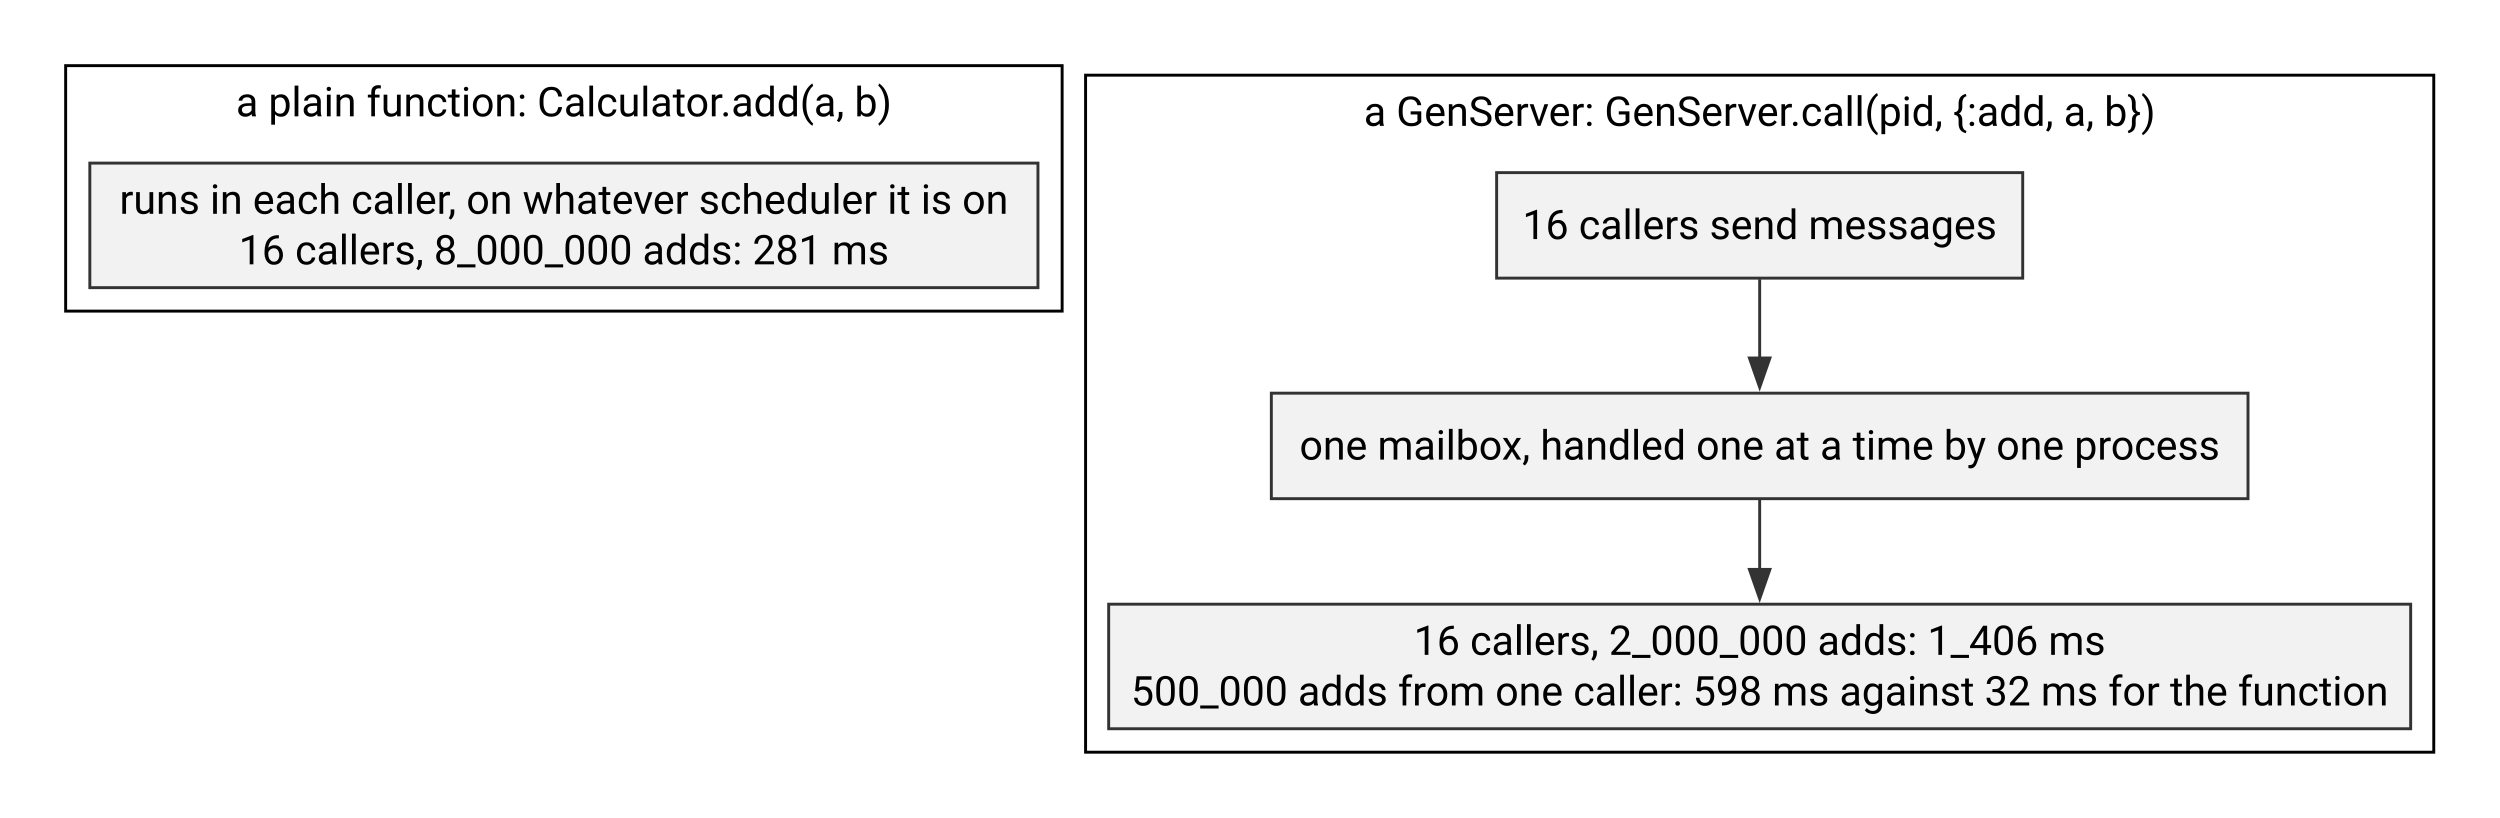
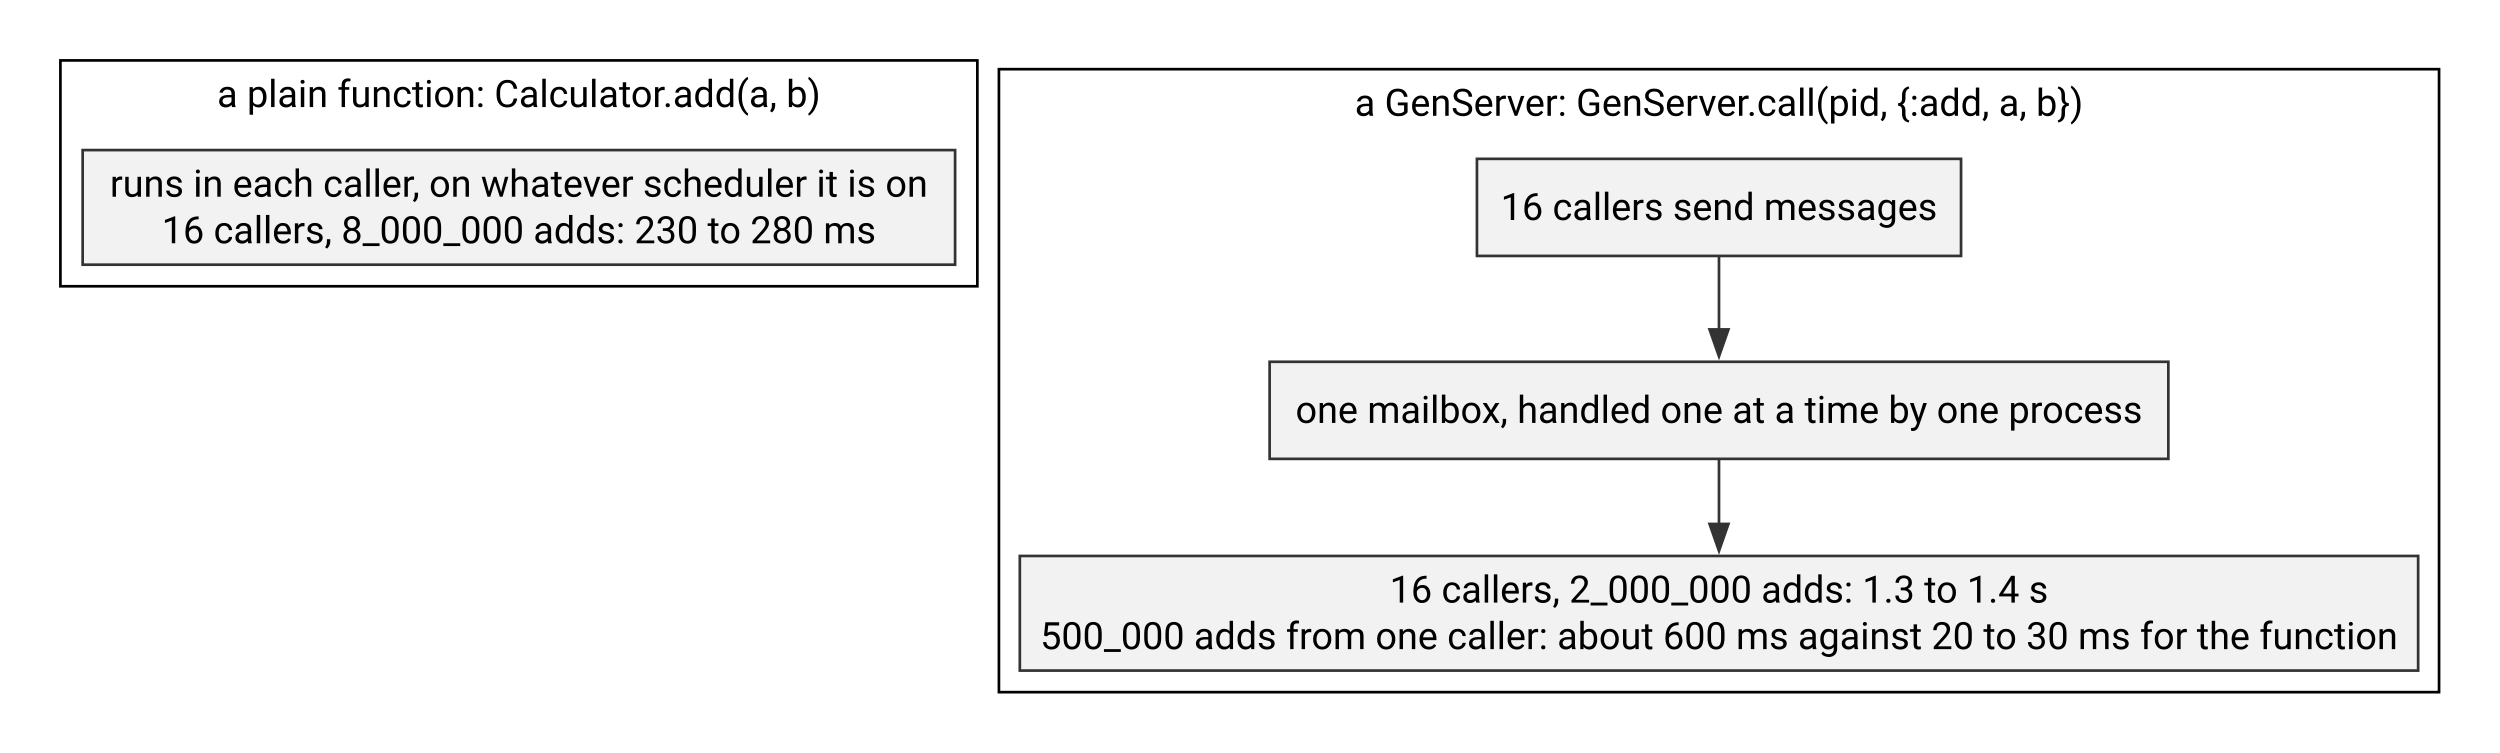
- <svg xmlns="http://www.w3.org/2000/svg" width="853pt" height="279pt" viewBox="0.00 0.00 853.00 279.00">
+ <svg xmlns="http://www.w3.org/2000/svg" width="927pt" height="279pt" viewBox="0.00 0.00 927.00 279.00">
  <g id="graph0" class="graph" transform="scale(1 1) rotate(0) translate(14.4 264.65)">
    <g id="clust1" class="cluster">
      <polygon fill="none" stroke="black" points="8,-158.5 8,-242.25 348,-242.25 348,-158.5 8,-158.5" />
      <text xml:space="preserve" text-anchor="middle" x="178" y="-224.95" font-family="Roboto" font-size="14.00">a plain function: Calculator.add(a, b)</text>
    </g>
    <g id="clust2" class="cluster">
-       <polygon fill="none" stroke="black" points="356,-8 356,-239 816,-239 816,-8 356,-8" />
-       <text xml:space="preserve" text-anchor="middle" x="586" y="-221.7" font-family="Roboto" font-size="14.00">a GenServer: GenServer.call(pid, {:add, a, b})</text>
+       <polygon fill="none" stroke="black" points="356,-8 356,-239 890,-239 890,-8 356,-8" />
+       <text xml:space="preserve" text-anchor="middle" x="623" y="-221.7" font-family="Roboto" font-size="14.00">a GenServer: GenServer.call(pid, {:add, a, b})</text>
    </g>
    <g id="node1" class="node hl">
      <polygon fill="#f2f2f2" stroke="#333333" points="339.75,-209 16.25,-209 16.25,-166.5 339.75,-166.5 339.75,-209" />
      <text xml:space="preserve" text-anchor="middle" x="178" y="-191.7" font-family="Roboto" font-size="14.00">runs in each caller, on whatever scheduler it is on</text>
-       <text xml:space="preserve" text-anchor="middle" x="178" y="-174.45" font-family="Roboto" font-size="14.00">16 callers, 8_000_000 adds: 281 ms</text>
+       <text xml:space="preserve" text-anchor="middle" x="178" y="-174.45" font-family="Roboto" font-size="14.00">16 callers, 8_000_000 adds: 230 to 280 ms</text>
    </g>
    <g id="node2" class="node">
-       <polygon fill="#f2f2f2" stroke="#333333" points="675.75,-205.75 496.25,-205.75 496.25,-169.75 675.75,-169.75 675.75,-205.75" />
-       <text xml:space="preserve" text-anchor="middle" x="586" y="-183.07" font-family="Roboto" font-size="14.00">16 callers send messages</text>
+       <polygon fill="#f2f2f2" stroke="#333333" points="712.75,-205.75 533.25,-205.75 533.25,-169.75 712.75,-169.75 712.75,-205.75" />
+       <text xml:space="preserve" text-anchor="middle" x="623" y="-183.07" font-family="Roboto" font-size="14.00">16 callers send messages</text>
    </g>
    <g id="node3" class="node">
-       <polygon fill="#f2f2f2" stroke="#333333" points="752.62,-130.5 419.38,-130.5 419.38,-94.5 752.62,-94.5 752.62,-130.5" />
-       <text xml:space="preserve" text-anchor="middle" x="586" y="-107.83" font-family="Roboto" font-size="14.00">one mailbox, handled one at a time by one process</text>
+       <polygon fill="#f2f2f2" stroke="#333333" points="789.62,-130.5 456.38,-130.5 456.38,-94.5 789.62,-94.5 789.62,-130.5" />
+       <text xml:space="preserve" text-anchor="middle" x="623" y="-107.83" font-family="Roboto" font-size="14.00">one mailbox, handled one at a time by one process</text>
    </g>
    <g id="edge1" class="edge">
-       <path fill="none" stroke="#333333" d="M586,-169.39C586,-161.33 586,-151.53 586,-142.4" />
-       <polygon fill="#333333" stroke="#333333" points="589.5,-142.5 586,-132.5 582.5,-142.5 589.5,-142.5" />
+       <path fill="none" stroke="#333333" d="M623,-169.39C623,-161.33 623,-151.53 623,-142.4" />
+       <polygon fill="#333333" stroke="#333333" points="626.5,-142.5 623,-132.5 619.5,-142.5 626.5,-142.5" />
    </g>
    <g id="node4" class="node">
-       <polygon fill="#f2f2f2" stroke="#333333" points="808.12,-58.5 363.88,-58.5 363.88,-16 808.12,-16 808.12,-58.5" />
-       <text xml:space="preserve" text-anchor="middle" x="586" y="-41.2" font-family="Roboto" font-size="14.00">16 callers, 2_000_000 adds: 1_406 ms</text>
-       <text xml:space="preserve" text-anchor="middle" x="586" y="-23.95" font-family="Roboto" font-size="14.00">500_000 adds from one caller: 598 ms against 32 ms for the function</text>
+       <polygon fill="#f2f2f2" stroke="#333333" points="882.25,-58.5 363.75,-58.5 363.75,-16 882.25,-16 882.25,-58.5" />
+       <text xml:space="preserve" text-anchor="middle" x="623" y="-41.2" font-family="Roboto" font-size="14.00">16 callers, 2_000_000 adds: 1.3 to 1.4 s</text>
+       <text xml:space="preserve" text-anchor="middle" x="623" y="-23.95" font-family="Roboto" font-size="14.00">500_000 adds from one caller: about 600 ms against 20 to 30 ms for the function</text>
    </g>
    <g id="edge2" class="edge">
-       <path fill="none" stroke="#333333" d="M586,-94.14C586,-86.95 586,-78.38 586,-70.13" />
-       <polygon fill="#333333" stroke="#333333" points="589.5,-70.38 586,-60.38 582.5,-70.38 589.5,-70.38" />
+       <path fill="none" stroke="#333333" d="M623,-94.14C623,-86.95 623,-78.38 623,-70.13" />
+       <polygon fill="#333333" stroke="#333333" points="626.5,-70.38 623,-60.38 619.5,-70.38 626.5,-70.38" />
    </g>
  </g>
</svg>
